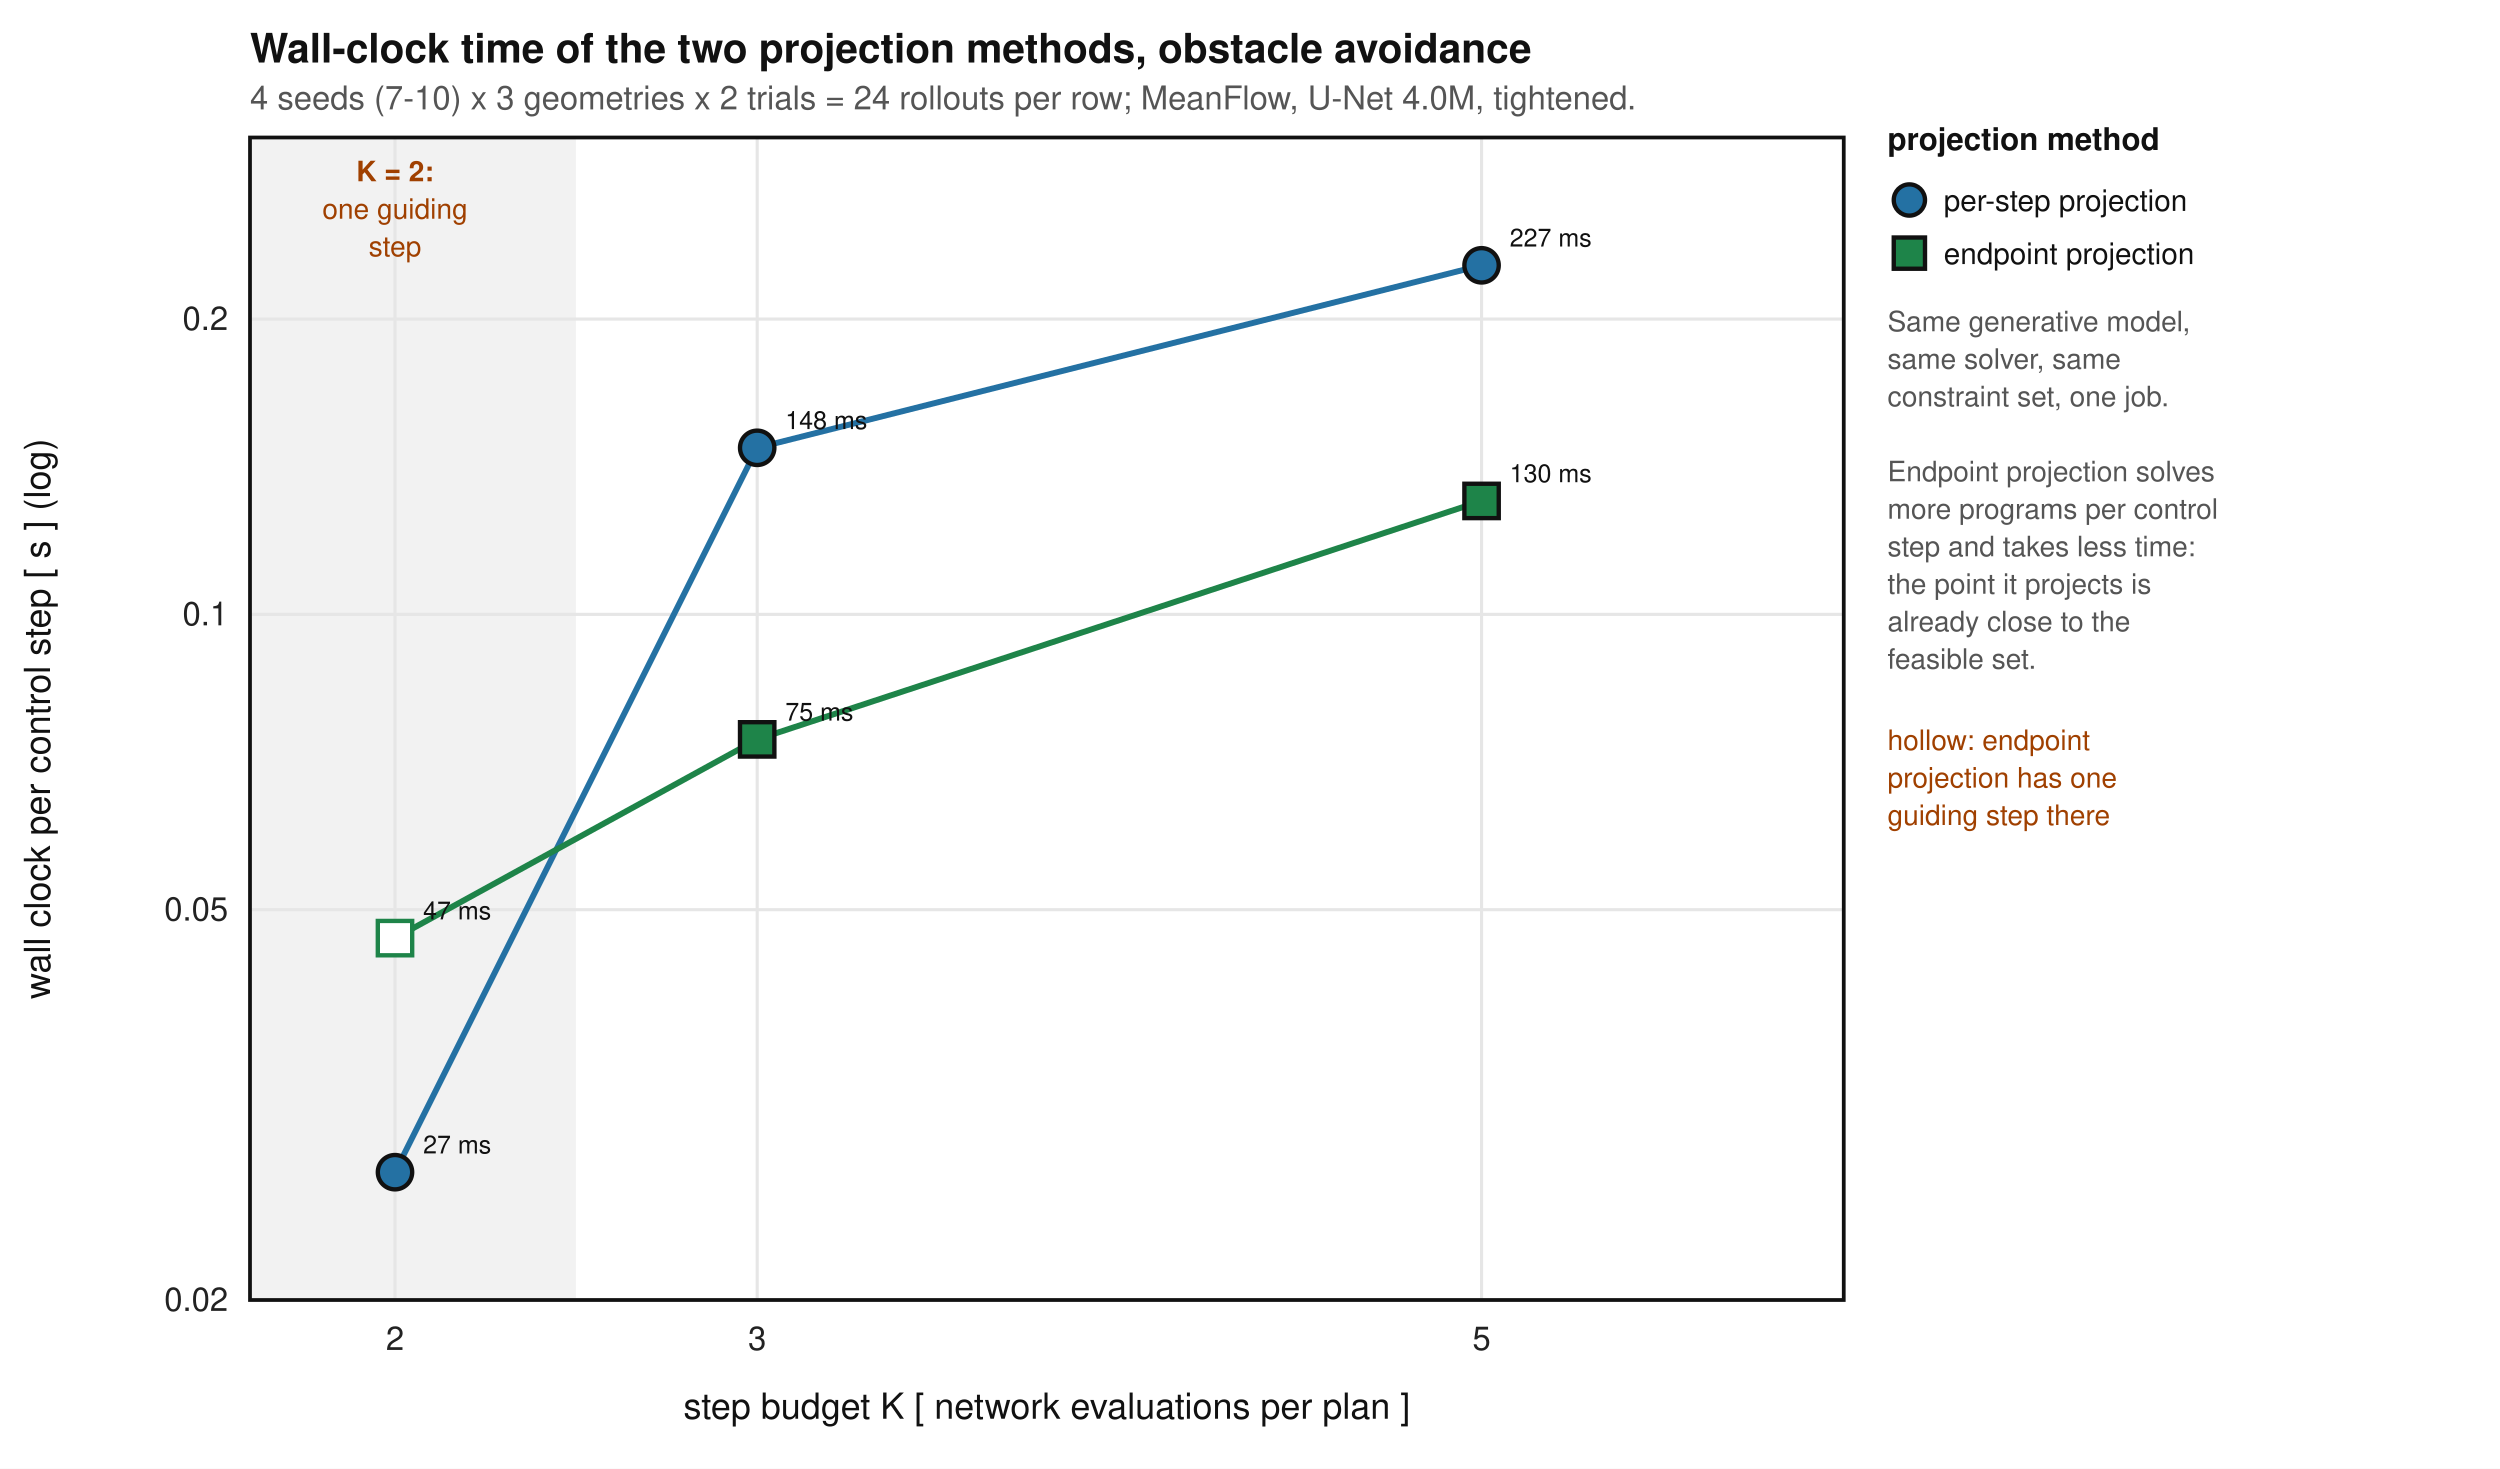
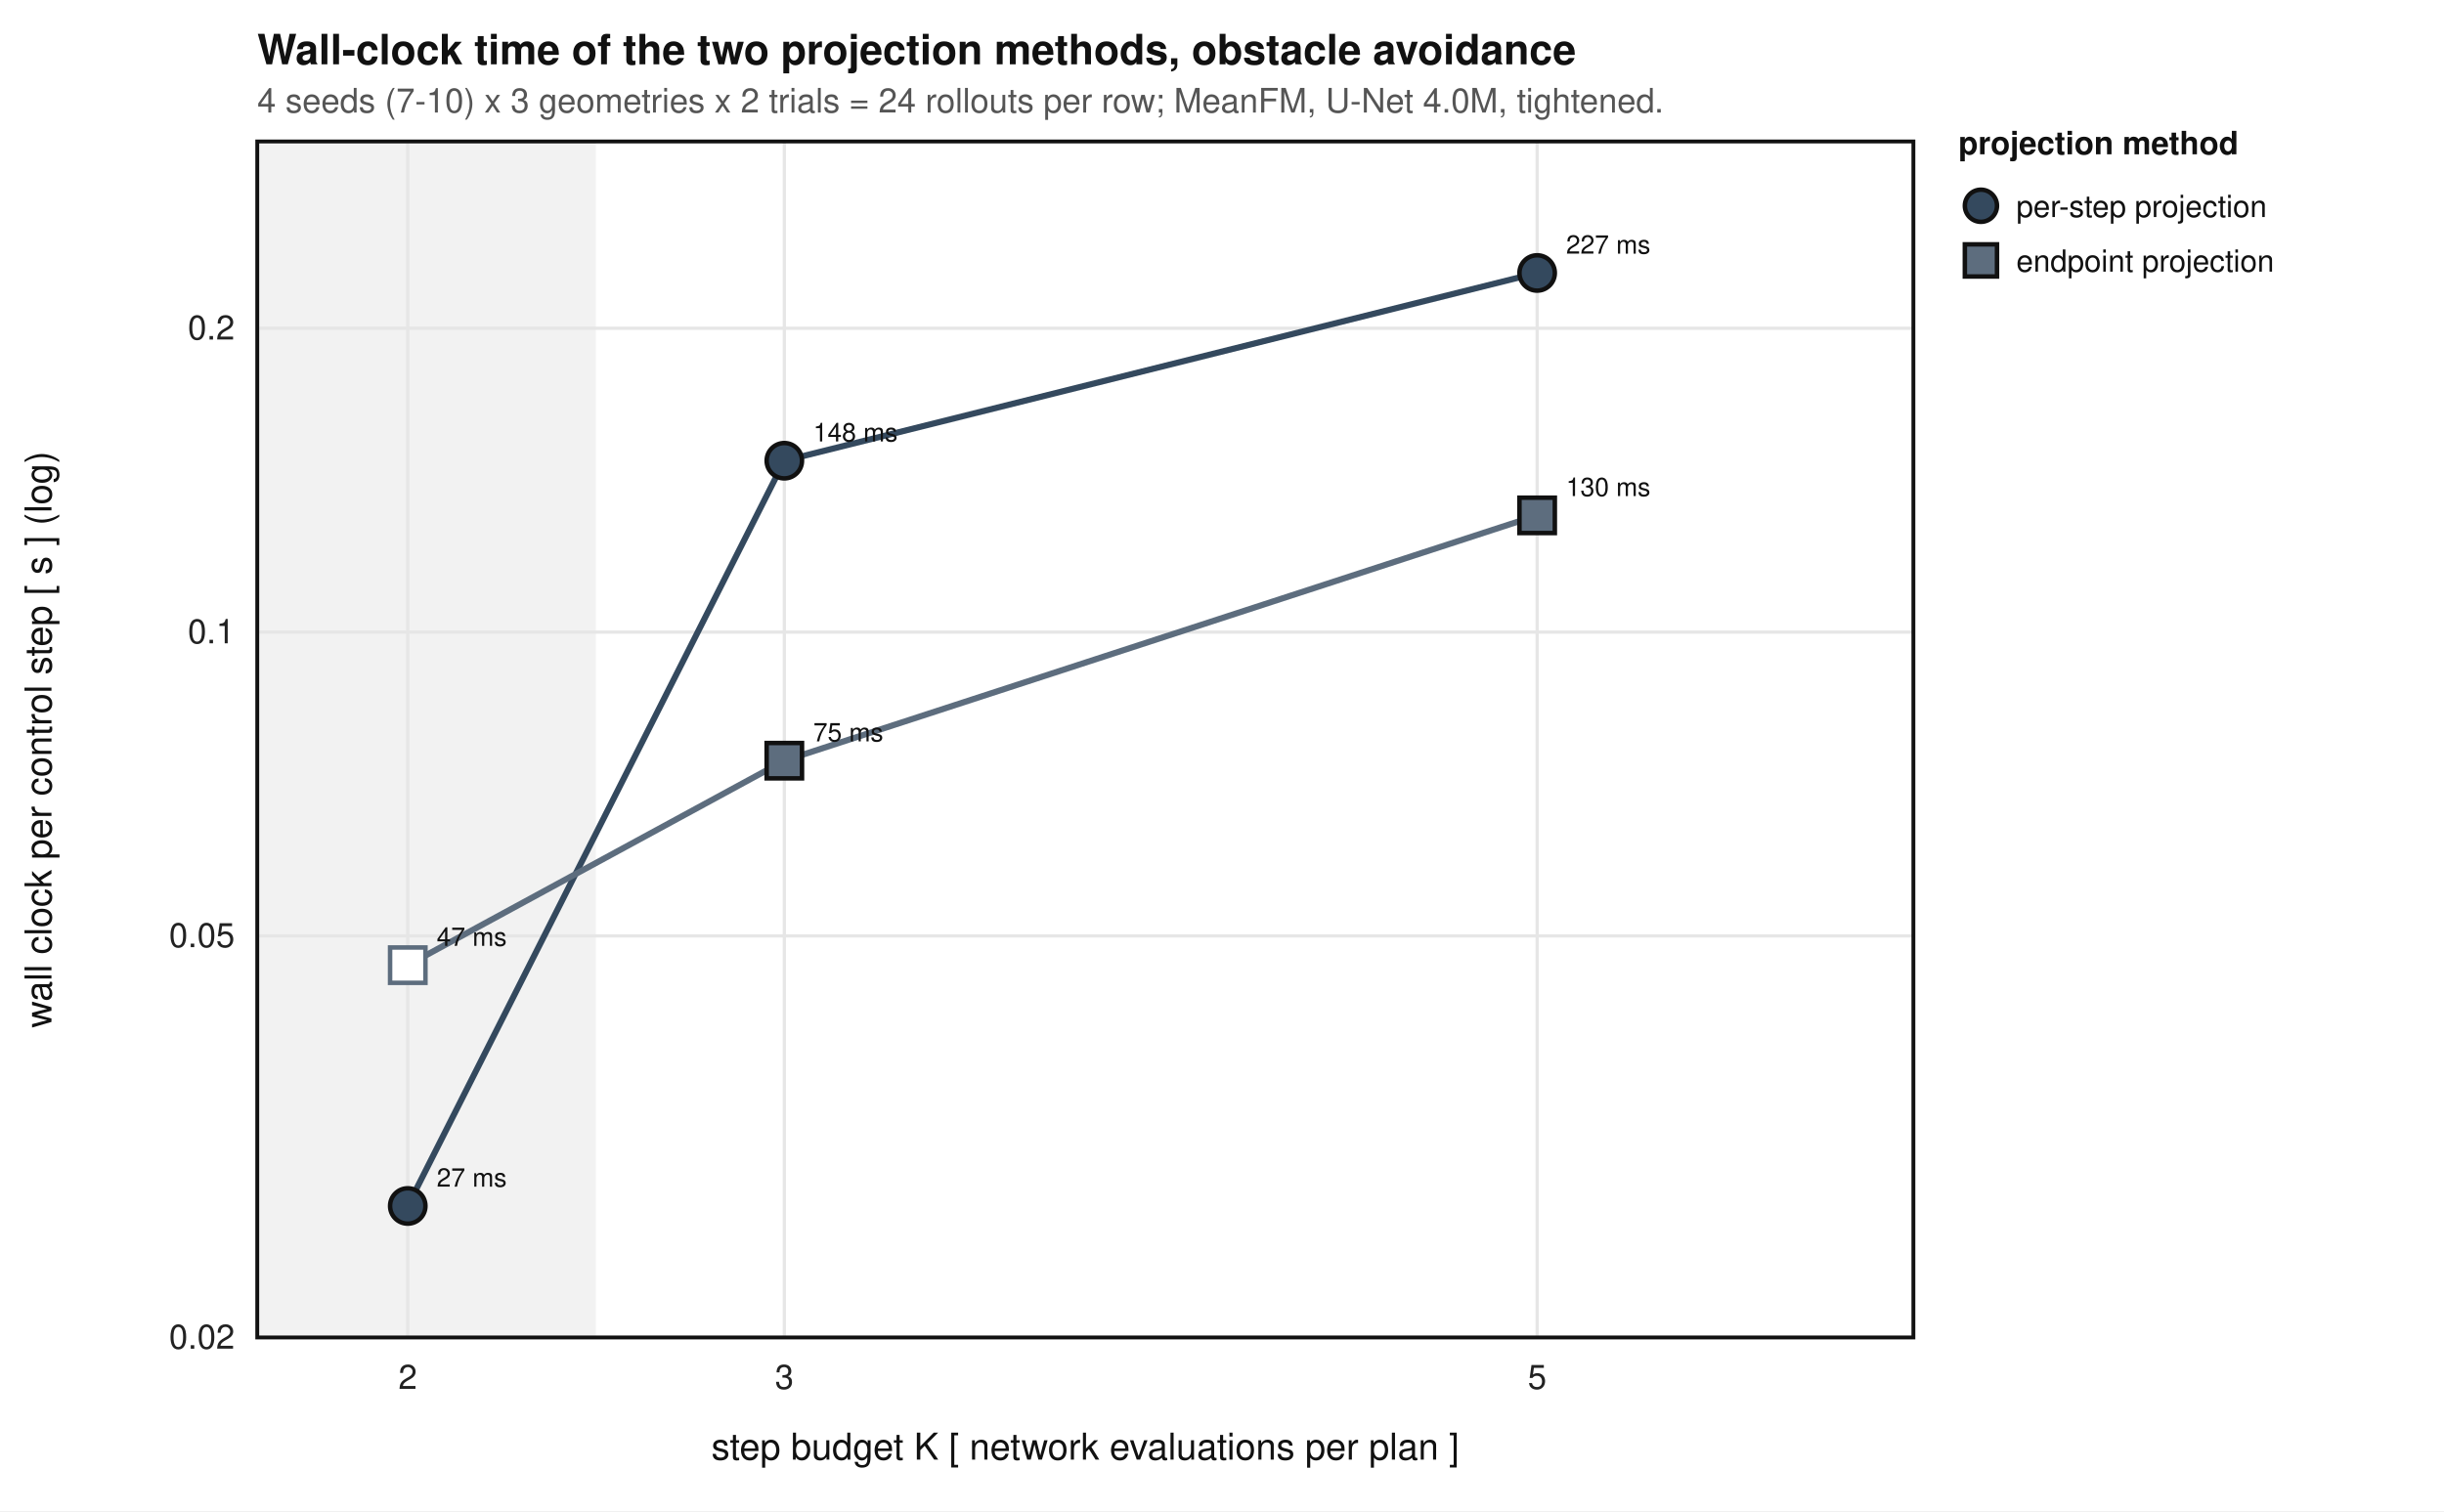
- <svg xmlns="http://www.w3.org/2000/svg" width="800" height="470" viewBox="0 0 800 470">
-   <rect x="0" y="0" width="800" height="470" fill="#ffffff" />
-   <rect x="80.0" y="44.0" width="104.3" height="372.0" fill="#f2f2f2" />
-   <line x1="126.4" y1="44" x2="126.4" y2="416" stroke="#e6e6e6" stroke-width="1" />
-   <text x="126.4" y="432" font-size="10.5" fill="#222" text-anchor="middle" font-family="Helvetica,Arial,sans-serif">2</text>
-   <line x1="242.3" y1="44" x2="242.3" y2="416" stroke="#e6e6e6" stroke-width="1" />
-   <text x="242.3" y="432" font-size="10.5" fill="#222" text-anchor="middle" font-family="Helvetica,Arial,sans-serif">3</text>
-   <line x1="474.1" y1="44" x2="474.1" y2="416" stroke="#e6e6e6" stroke-width="1" />
-   <text x="474.1" y="432" font-size="10.5" fill="#222" text-anchor="middle" font-family="Helvetica,Arial,sans-serif">5</text>
-   <line x1="80" y1="416.0" x2="590" y2="416.0" stroke="#e6e6e6" stroke-width="1" />
+ <svg xmlns="http://www.w3.org/2000/svg" width="760" height="470" viewBox="0 0 760 470">
+   <rect x="0" y="0" width="760" height="470" fill="#ffffff" />
+   <rect x="80.0" y="44.0" width="105.3" height="372.0" fill="#f2f2f2" />
+   <line x1="126.8" y1="44" x2="126.8" y2="416" stroke="#e6e6e6" stroke-width="1" />
+   <text x="126.8" y="432" font-size="10.5" fill="#222" text-anchor="middle" font-family="Helvetica,Arial,sans-serif">2</text>
+   <line x1="243.9" y1="44" x2="243.9" y2="416" stroke="#e6e6e6" stroke-width="1" />
+   <text x="243.9" y="432" font-size="10.5" fill="#222" text-anchor="middle" font-family="Helvetica,Arial,sans-serif">3</text>
+   <line x1="478.0" y1="44" x2="478.0" y2="416" stroke="#e6e6e6" stroke-width="1" />
+   <text x="478.0" y="432" font-size="10.5" fill="#222" text-anchor="middle" font-family="Helvetica,Arial,sans-serif">5</text>
+   <line x1="80" y1="416.0" x2="595" y2="416.0" stroke="#e6e6e6" stroke-width="1" />
  <text x="73" y="419.5" font-size="10.5" fill="#222" text-anchor="end" font-family="Helvetica,Arial,sans-serif">0.02</text>
-   <line x1="80" y1="291.1" x2="590" y2="291.1" stroke="#e6e6e6" stroke-width="1" />
+   <line x1="80" y1="291.1" x2="595" y2="291.1" stroke="#e6e6e6" stroke-width="1" />
  <text x="73" y="294.6" font-size="10.5" fill="#222" text-anchor="end" font-family="Helvetica,Arial,sans-serif">0.05</text>
-   <line x1="80" y1="196.6" x2="590" y2="196.6" stroke="#e6e6e6" stroke-width="1" />
+   <line x1="80" y1="196.6" x2="595" y2="196.6" stroke="#e6e6e6" stroke-width="1" />
  <text x="73" y="200.1" font-size="10.5" fill="#222" text-anchor="end" font-family="Helvetica,Arial,sans-serif">0.1</text>
-   <line x1="80" y1="102.1" x2="590" y2="102.1" stroke="#e6e6e6" stroke-width="1" />
+   <line x1="80" y1="102.1" x2="595" y2="102.1" stroke="#e6e6e6" stroke-width="1" />
  <text x="73" y="105.6" font-size="10.5" fill="#222" text-anchor="end" font-family="Helvetica,Arial,sans-serif">0.2</text>
-   <rect x="80" y="44" width="510" height="372" fill="none" stroke="#111" stroke-width="1.2" />
-   <text x="335.0" y="454" font-size="11.5" fill="#111" text-anchor="middle" font-family="Helvetica,Arial,sans-serif">step budget K  [ network evaluations per plan ]</text>
+   <rect x="80" y="44" width="515" height="372" fill="none" stroke="#111" stroke-width="1.2" />
+   <text x="337.5" y="454" font-size="11.5" fill="#111" text-anchor="middle" font-family="Helvetica,Arial,sans-serif">step budget K  [ network evaluations per plan ]</text>
  <text x="16" y="230.0" font-size="11.5" fill="#111" text-anchor="middle" font-family="Helvetica,Arial,sans-serif" transform="rotate(-90 16 230.0)">wall clock per control step  [ s ]   (log)</text>
  <text x="80" y="20" font-size="13" font-weight="bold" fill="#111" font-family="Helvetica,Arial,sans-serif">Wall-clock time of the two projection methods, obstacle avoidance</text>
-   <text x="80" y="35" font-size="10.5" fill="#555" font-family="Helvetica,Arial,sans-serif">4 seeds (7-10) x 3 geometries x 2 trials = 24 rollouts per row; MeanFlow, U-Net 4.0M, tightened.</text>
-   <text x="126.4" y="58.0" font-size="9.0" fill="#a04000" text-anchor="middle" font-family="Helvetica,Arial,sans-serif" font-weight="bold">K = 2:</text>
-   <text x="126.4" y="70.0" font-size="9.0" fill="#a04000" text-anchor="middle" font-family="Helvetica,Arial,sans-serif">one guiding</text>
-   <text x="126.4" y="82.0" font-size="9.0" fill="#a04000" text-anchor="middle" font-family="Helvetica,Arial,sans-serif">step</text>
-   <polyline points="126.4,375.1 242.3,143.3 474.1,84.9" fill="none" stroke="#2471a3" stroke-width="1.9" />
-   <circle cx="126.4" cy="375.1" r="5.5" fill="#2471a3" stroke="#111" stroke-width="1.4" />
-   <text x="135.4" y="369.1" font-size="8.0" fill="#111" text-anchor="start" font-family="Helvetica,Arial,sans-serif">27 ms</text>
-   <circle cx="242.3" cy="143.3" r="5.5" fill="#2471a3" stroke="#111" stroke-width="1.4" />
-   <text x="251.3" y="137.3" font-size="8.0" fill="#111" text-anchor="start" font-family="Helvetica,Arial,sans-serif">148 ms</text>
-   <circle cx="474.1" cy="84.9" r="5.5" fill="#2471a3" stroke="#111" stroke-width="1.4" />
-   <text x="483.1" y="78.9" font-size="8.0" fill="#111" text-anchor="start" font-family="Helvetica,Arial,sans-serif">227 ms</text>
-   <polyline points="126.4,300.2 242.3,236.6 474.1,160.3" fill="none" stroke="#1e8449" stroke-width="1.9" />
-   <rect x="120.9" y="294.7" width="11.0" height="11.0" fill="#ffffff" stroke="#1e8449" stroke-width="1.4" />
-   <text x="135.4" y="294.2" font-size="8.0" fill="#111" text-anchor="start" font-family="Helvetica,Arial,sans-serif">47 ms</text>
-   <rect x="236.8" y="231.1" width="11.0" height="11.0" fill="#1e8449" stroke="#111" stroke-width="1.4" />
-   <text x="251.3" y="230.6" font-size="8.0" fill="#111" text-anchor="start" font-family="Helvetica,Arial,sans-serif">75 ms</text>
-   <rect x="468.6" y="154.8" width="11.0" height="11.0" fill="#1e8449" stroke="#111" stroke-width="1.4" />
-   <text x="483.1" y="154.3" font-size="8.0" fill="#111" text-anchor="start" font-family="Helvetica,Arial,sans-serif">130 ms</text>
-   <text x="604.0" y="48.0" font-size="10" fill="#111" text-anchor="start" font-family="Helvetica,Arial,sans-serif" font-weight="bold">projection method</text>
-   <circle cx="611.0" cy="64.0" r="5.0" fill="#2471a3" stroke="#111" stroke-width="1.4" />
-   <text x="622.0" y="67.5" font-size="9.5" fill="#111" text-anchor="start" font-family="Helvetica,Arial,sans-serif">per-step projection</text>
-   <rect x="606.0" y="76.0" width="10.0" height="10.0" fill="#1e8449" stroke="#111" stroke-width="1.4" />
-   <text x="622.0" y="84.5" font-size="9.5" fill="#111" text-anchor="start" font-family="Helvetica,Arial,sans-serif">endpoint projection</text>
-   <text x="604.0" y="106.0" font-size="9" fill="#555" text-anchor="start" font-family="Helvetica,Arial,sans-serif">Same generative model,</text>
-   <text x="604.0" y="118.0" font-size="9" fill="#555" text-anchor="start" font-family="Helvetica,Arial,sans-serif">same solver, same</text>
-   <text x="604.0" y="130.0" font-size="9" fill="#555" text-anchor="start" font-family="Helvetica,Arial,sans-serif">constraint set, one job.</text>
-   <text x="604.0" y="142.0" font-size="9" fill="#555" text-anchor="start" font-family="Helvetica,Arial,sans-serif" />
-   <text x="604.0" y="154.0" font-size="9" fill="#555" text-anchor="start" font-family="Helvetica,Arial,sans-serif">Endpoint projection solves</text>
-   <text x="604.0" y="166.0" font-size="9" fill="#555" text-anchor="start" font-family="Helvetica,Arial,sans-serif">more programs per control</text>
-   <text x="604.0" y="178.0" font-size="9" fill="#555" text-anchor="start" font-family="Helvetica,Arial,sans-serif">step and takes less time:</text>
-   <text x="604.0" y="190.0" font-size="9" fill="#555" text-anchor="start" font-family="Helvetica,Arial,sans-serif">the point it projects is</text>
-   <text x="604.0" y="202.0" font-size="9" fill="#555" text-anchor="start" font-family="Helvetica,Arial,sans-serif">already close to the</text>
-   <text x="604.0" y="214.0" font-size="9" fill="#555" text-anchor="start" font-family="Helvetica,Arial,sans-serif">feasible set.</text>
-   <text x="604.0" y="240.0" font-size="9" fill="#a04000" text-anchor="start" font-family="Helvetica,Arial,sans-serif">hollow: endpoint</text>
-   <text x="604.0" y="252.0" font-size="9" fill="#a04000" text-anchor="start" font-family="Helvetica,Arial,sans-serif">projection has one</text>
-   <text x="604.0" y="264.0" font-size="9" fill="#a04000" text-anchor="start" font-family="Helvetica,Arial,sans-serif">guiding step there</text>
+   <text x="80" y="35" font-size="10.5" fill="#555" font-family="Helvetica,Arial,sans-serif">4 seeds (7-10) x 3 geometries x 2 trials = 24 rollouts per row; MeanFM, U-Net 4.0M, tightened.</text>
+   <polyline points="126.8,375.1 243.9,143.3 478.0,84.9" fill="none" stroke="#34495e" stroke-width="1.9" />
+   <circle cx="126.8" cy="375.1" r="5.5" fill="#34495e" stroke="#111" stroke-width="1.4" />
+   <text x="135.8" y="369.1" font-size="8.0" fill="#111" text-anchor="start" font-family="Helvetica,Arial,sans-serif">27 ms</text>
+   <circle cx="243.9" cy="143.3" r="5.5" fill="#34495e" stroke="#111" stroke-width="1.4" />
+   <text x="252.9" y="137.3" font-size="8.0" fill="#111" text-anchor="start" font-family="Helvetica,Arial,sans-serif">148 ms</text>
+   <circle cx="478.0" cy="84.9" r="5.5" fill="#34495e" stroke="#111" stroke-width="1.4" />
+   <text x="487.0" y="78.9" font-size="8.0" fill="#111" text-anchor="start" font-family="Helvetica,Arial,sans-serif">227 ms</text>
+   <polyline points="126.8,300.2 243.9,236.6 478.0,160.3" fill="none" stroke="#5d6d7e" stroke-width="1.9" />
+   <rect x="121.3" y="294.7" width="11.0" height="11.0" fill="#ffffff" stroke="#5d6d7e" stroke-width="1.4" />
+   <text x="135.8" y="294.2" font-size="8.0" fill="#111" text-anchor="start" font-family="Helvetica,Arial,sans-serif">47 ms</text>
+   <rect x="238.4" y="231.1" width="11.0" height="11.0" fill="#5d6d7e" stroke="#111" stroke-width="1.4" />
+   <text x="252.9" y="230.6" font-size="8.0" fill="#111" text-anchor="start" font-family="Helvetica,Arial,sans-serif">75 ms</text>
+   <rect x="472.5" y="154.8" width="11.0" height="11.0" fill="#5d6d7e" stroke="#111" stroke-width="1.4" />
+   <text x="487.0" y="154.3" font-size="8.0" fill="#111" text-anchor="start" font-family="Helvetica,Arial,sans-serif">130 ms</text>
+   <text x="609.0" y="48.0" font-size="10" fill="#111" text-anchor="start" font-family="Helvetica,Arial,sans-serif" font-weight="bold">projection method</text>
+   <circle cx="616.0" cy="64.0" r="5.0" fill="#34495e" stroke="#111" stroke-width="1.4" />
+   <text x="627.0" y="67.5" font-size="9.5" fill="#111" text-anchor="start" font-family="Helvetica,Arial,sans-serif">per-step projection</text>
+   <rect x="611.0" y="76.0" width="10.0" height="10.0" fill="#5d6d7e" stroke="#111" stroke-width="1.4" />
+   <text x="627.0" y="84.5" font-size="9.5" fill="#111" text-anchor="start" font-family="Helvetica,Arial,sans-serif">endpoint projection</text>
</svg>
